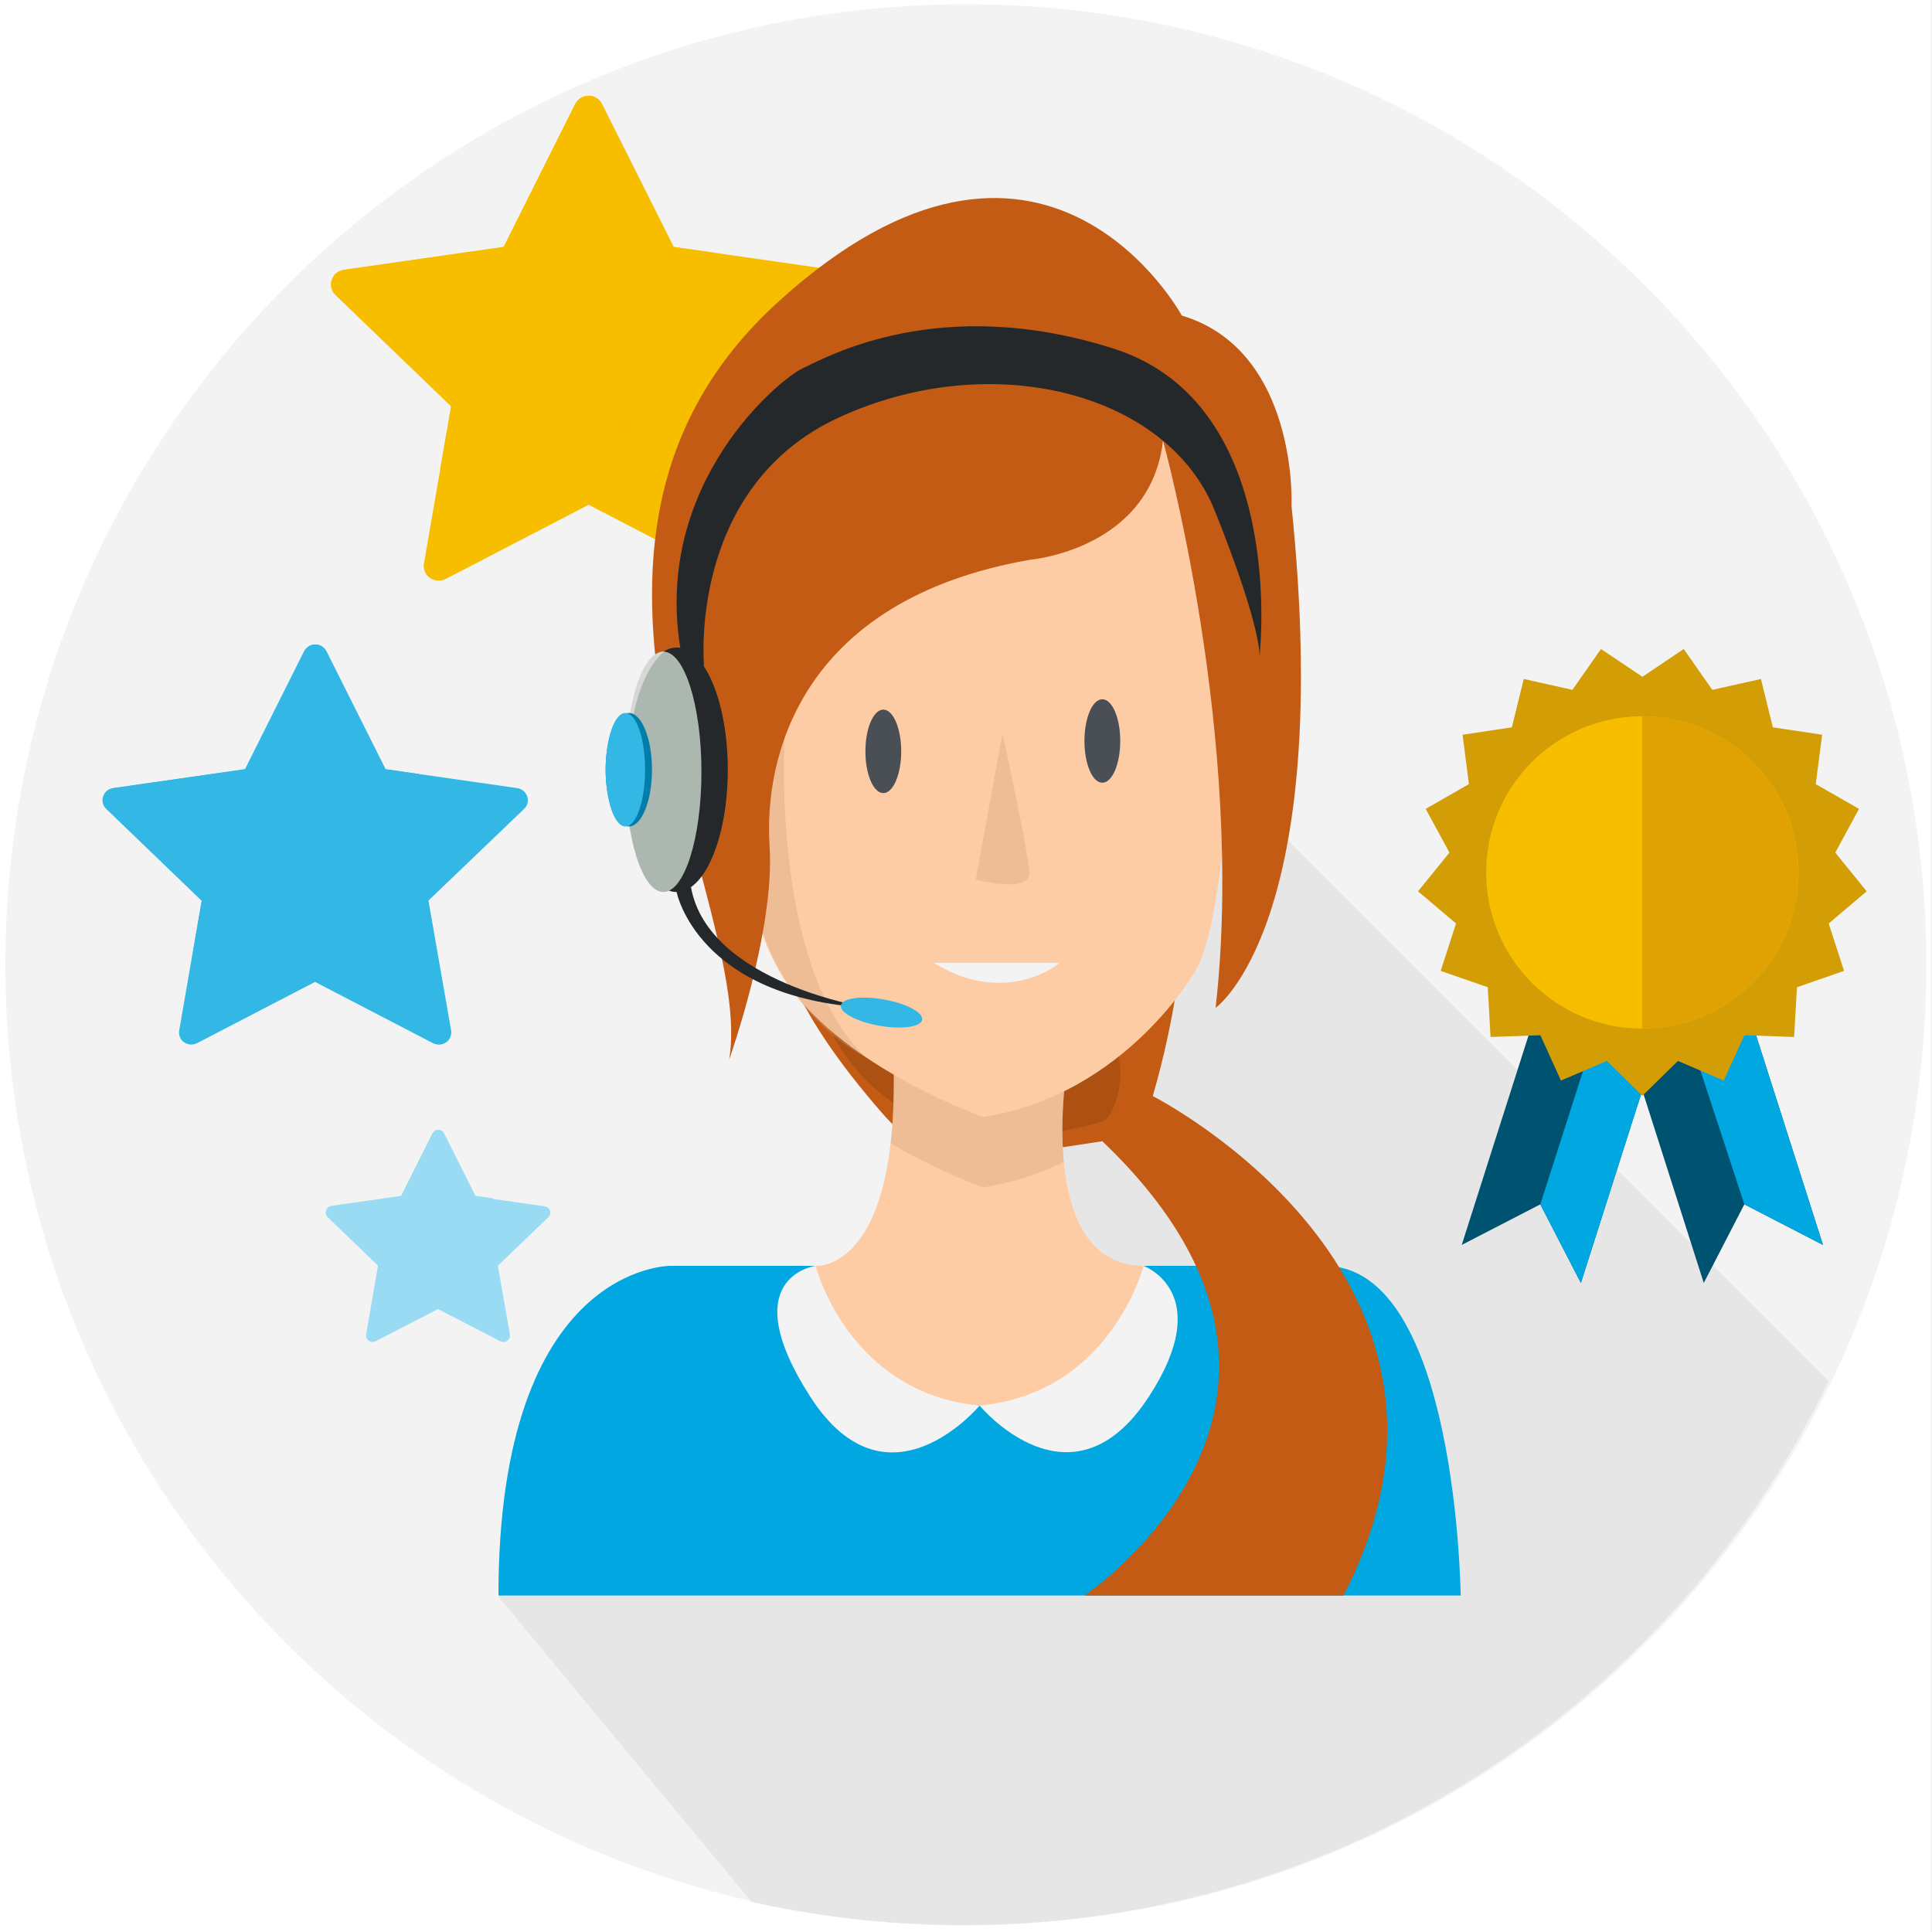
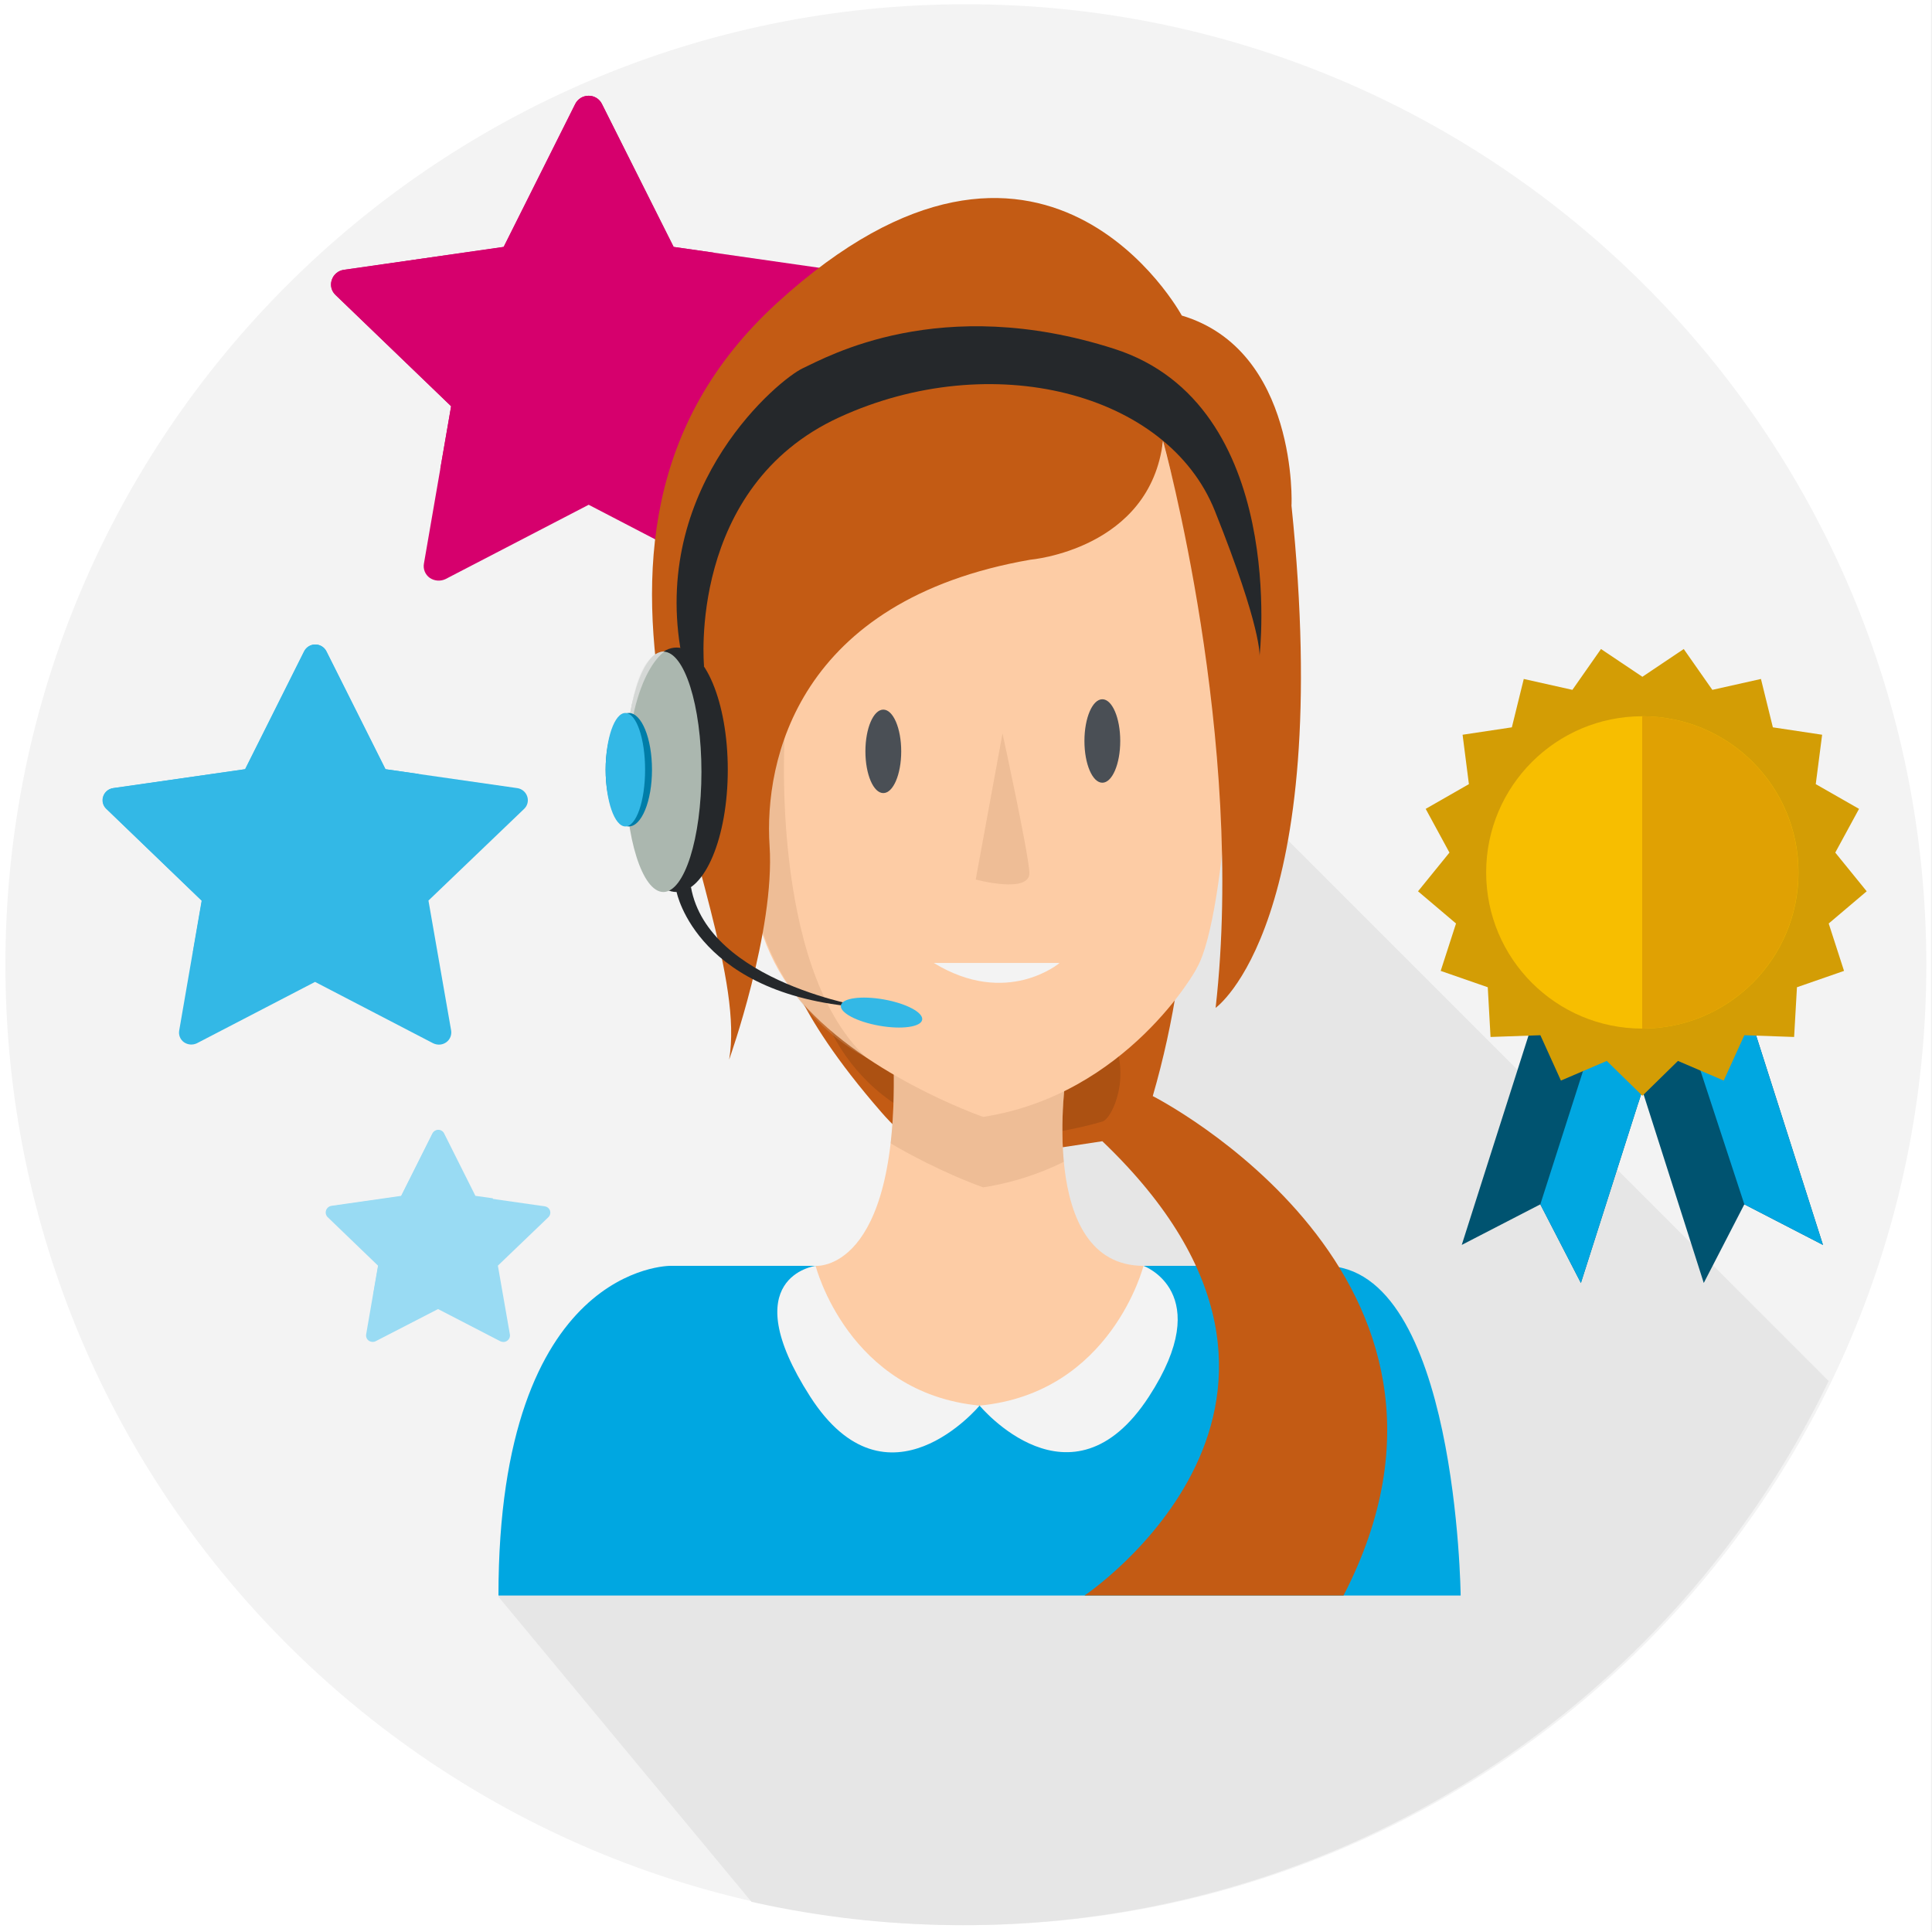
<svg xmlns="http://www.w3.org/2000/svg" viewBox="0 0 300 300">
  <defs>
-     <style>.a{fill:none;}.b{fill:#fff;}.c{fill:#f3f3f3;}.d{clip-path:url(#a);}.e,.u{fill:#e6e6e6;}.f{fill:#005370;}.g{fill:#00a7e1;}.h{fill:#d39d05;}.i{fill:#f7be00;}.j{fill:#e0a103;}.k{fill:#33b8e6;}.l{fill:#99dbf3;}.m{fill:#c35b14;}.n{fill:#9e4a12;opacity:0.63;}.o{fill:#fdcca5;}.p{clip-path:url(#b);}.q{fill:#cf9e76;opacity:0.33;}.r{fill:#4a4f55;}.s{fill:#25282b;}.t{fill:#abb7af;}.u{opacity:0.71;}.v{fill:#007da8;}</style>
+     <style>.a{fill:none;}.b{fill:#fff;}.c{fill:#f3f3f3;}.d{clip-path:url(#a);}.e,.v{fill:#e6e6e6;}.f{fill:#005370;}.g{fill:#00a7e1;}.h{fill:#d39d05;}.i{fill:#f7be00;}.j{fill:#e0a103;}.k{fill:#d6006d;}.l{fill:#33b8e6;}.m{fill:#99dbf3;}.n{fill:#c35b14;}.o{fill:#9e4a12;opacity:0.63;}.p{fill:#fdcca5;}.q{clip-path:url(#b);}.r{fill:#cf9e76;opacity:0.33;}.s{fill:#4a4f55;}.t{fill:#25282b;}.u{fill:#abb7af;}.v{opacity:0.71;}.w{fill:#007da8;}</style>
    <clipPath id="a">
      <circle class="a" cx="149.51" cy="149.8" r="149.14" />
    </clipPath>
    <clipPath id="b">
      <path class="a" d="M126.65,196.56s12.68,1.14,12.13-30.58l13.33-1.42,13.47,1.92s-4.72,30.08,12,30.08l3.07,7.79-12.82,16.13-15.7-2.22-17.67.55L124.7,206Z" />
    </clipPath>
  </defs>
  <rect class="b" x="-0.15" y="-0.33" width="300" height="301" />
  <circle class="c" cx="149.98" cy="149.8" r="149.14" />
  <g class="d">
    <polygon class="e" points="77.4 247.94 144.93 329.37 253.47 298.83 296.15 242.1 285.87 216.36 191.14 121.62 153.29 151.15 149.09 195.35 120.16 209.43 94.25 220.22 77.4 247.94" />
  </g>
  <polygon class="f" points="257.29 162.21 254.42 171.21 254.42 171.21 254.41 171.21 245.48 199.22 239.18 187.01 226.98 193.31 231.4 179.43 238.78 156.31 250.42 160.01 257.29 162.21" />
  <polygon class="f" points="271.26 156.31 283.07 193.31 270.86 187.01 264.56 199.22 252.75 162.21 271.26 156.31" />
  <polyline class="g" points="248.23 158.75 250.42 160.01 257.29 162.21 254.42 171.21 254.42 171.21 254.41 171.21 245.48 199.22 239.18 187.01" />
  <polyline class="g" points="261.78 159.33 271.26 156.31 283.07 193.31 270.86 187.01" />
  <polygon class="h" points="289.86 138.4 284.98 132.39 288.67 125.6 281.95 121.76 282.94 114.09 275.29 112.94 273.44 105.43 265.89 107.12 261.45 100.78 255.03 105.09 248.6 100.78 244.16 107.12 236.61 105.43 234.76 112.94 227.11 114.09 228.09 121.76 221.38 125.6 225.07 132.39 220.19 138.4 226.09 143.4 223.71 150.76 231.02 153.3 231.45 161.02 239.19 160.75 242.38 167.79 249.5 164.74 255.03 170.15 260.55 164.74 267.66 167.79 270.86 160.75 278.59 161.02 279.03 153.3 286.34 150.76 283.96 143.4 289.86 138.4" />
  <circle class="i" cx="255.02" cy="135.47" r="24.25" />
  <path class="j" d="M255,111.22a24.25,24.25,0,0,1,0,48.5" />
-   <path class="i" d="M131.29,43.47a2.3,2.3,0,0,0-1.86-1.57L104.6,38.34,93.47,16.15a2.28,2.28,0,0,0-2.06-1.28,2.31,2.31,0,0,0-2.09,1.28L78.21,38.34,53.38,41.9a2.29,2.29,0,0,0-1.86,1.57,2.21,2.21,0,0,0,.58,2.33L70.05,63.08,65.83,87.5a2.23,2.23,0,0,0,.9,2.23,2.47,2.47,0,0,0,2.45.19L91.41,78.38,113.6,89.92a2.59,2.59,0,0,0,1.09.25,2.38,2.38,0,0,0,1.37-.44A2.28,2.28,0,0,0,117,87.5l-4.26-24.42,18-17.28A2.21,2.21,0,0,0,131.29,43.47Z" />
-   <path class="i" d="M75.2,73.46a35.65,35.65,0,0,0,35.61-34.23l-6.21-.89L93.47,16.15a2.28,2.28,0,0,0-2.06-1.28,2.31,2.31,0,0,0-2.09,1.28L78.21,38.34,53.38,41.9a2.29,2.29,0,0,0-1.86,1.57,2.21,2.21,0,0,0,.58,2.33L70.05,63.08,68.37,72.8A35.71,35.71,0,0,0,75.2,73.46Z" />
-   <path class="k" d="M81.87,123.68a1.91,1.91,0,0,0-1.54-1.3l-20.5-2.94-9.18-18.32a1.93,1.93,0,0,0-3.43,0l-9.17,18.32-20.5,2.94a1.9,1.9,0,0,0-1.54,1.3,1.83,1.83,0,0,0,.49,1.92l14.81,14.26L27.83,160a1.83,1.83,0,0,0,.74,1.84,2,2,0,0,0,2,.16l18.35-9.53L67.26,162a2.2,2.2,0,0,0,.9.21,1.94,1.94,0,0,0,1.14-.37,1.88,1.88,0,0,0,.75-1.84l-3.52-20.16L81.39,125.6A1.84,1.84,0,0,0,81.87,123.68Z" />
-   <path class="k" d="M35.56,148.43A29.42,29.42,0,0,0,65,120.18l-5.13-.74-9.18-18.32a1.93,1.93,0,0,0-3.43,0l-9.17,18.32-20.5,2.94a1.9,1.9,0,0,0-1.54,1.3,1.83,1.83,0,0,0,.49,1.92l14.81,14.26-1.39,8A30,30,0,0,0,35.56,148.43Z" />
-   <path class="l" d="M85.41,188a1,1,0,0,0-.81-.68l-10.83-1.55-4.85-9.68a1,1,0,0,0-1.81,0l-4.85,9.68-10.83,1.55a1,1,0,0,0-.81.68,1,1,0,0,0,.26,1l7.82,7.53-1.84,10.65a1,1,0,0,0,.4,1,1.06,1.06,0,0,0,1.06.09l9.7-5,9.67,5a1.2,1.2,0,0,0,.48.11,1,1,0,0,0,.6-.2,1,1,0,0,0,.4-1l-1.86-10.65L85.16,189A1,1,0,0,0,85.41,188Z" />
-   <path class="l" d="M61,201a15.55,15.55,0,0,0,15.53-14.93l-2.71-.38-4.85-9.68a1,1,0,0,0-1.81,0l-4.85,9.68-10.83,1.55a1,1,0,0,0-.81.68,1,1,0,0,0,.26,1l7.82,7.53L58,200.75A15.37,15.37,0,0,0,61,201Z" />
+   <path class="k" d="M131.29,43.47a2.3,2.3,0,0,0-1.86-1.57L104.6,38.34,93.47,16.15a2.28,2.28,0,0,0-2.06-1.28,2.31,2.31,0,0,0-2.09,1.28L78.21,38.34,53.38,41.9a2.29,2.29,0,0,0-1.86,1.57,2.21,2.21,0,0,0,.58,2.33L70.05,63.08,65.83,87.5a2.23,2.23,0,0,0,.9,2.23,2.47,2.47,0,0,0,2.45.19L91.41,78.38,113.6,89.92a2.59,2.59,0,0,0,1.09.25,2.38,2.38,0,0,0,1.37-.44A2.28,2.28,0,0,0,117,87.5l-4.26-24.42,18-17.28A2.21,2.21,0,0,0,131.29,43.47Z" />
+   <path class="k" d="M75.2,73.46a35.65,35.65,0,0,0,35.61-34.23l-6.21-.89L93.47,16.15a2.28,2.28,0,0,0-2.06-1.28,2.31,2.31,0,0,0-2.09,1.28L78.21,38.34,53.38,41.9a2.29,2.29,0,0,0-1.86,1.57,2.21,2.21,0,0,0,.58,2.33L70.05,63.08,68.37,72.8A35.71,35.71,0,0,0,75.2,73.46Z" />
+   <path class="l" d="M81.87,123.68a1.91,1.91,0,0,0-1.54-1.3l-20.5-2.94-9.18-18.32a1.93,1.93,0,0,0-3.43,0l-9.17,18.32-20.5,2.94a1.9,1.9,0,0,0-1.54,1.3,1.83,1.83,0,0,0,.49,1.92l14.81,14.26L27.83,160a1.83,1.83,0,0,0,.74,1.84,2,2,0,0,0,2,.16l18.35-9.53L67.26,162a2.2,2.2,0,0,0,.9.21,1.94,1.94,0,0,0,1.14-.37,1.88,1.88,0,0,0,.75-1.84l-3.52-20.16L81.39,125.6A1.84,1.84,0,0,0,81.87,123.68Z" />
+   <path class="l" d="M35.56,148.43A29.42,29.42,0,0,0,65,120.18l-5.13-.74-9.18-18.32a1.93,1.93,0,0,0-3.43,0l-9.17,18.32-20.5,2.94a1.9,1.9,0,0,0-1.54,1.3,1.83,1.83,0,0,0,.49,1.92l14.81,14.26-1.39,8A30,30,0,0,0,35.56,148.43Z" />
+   <path class="m" d="M85.41,188a1,1,0,0,0-.81-.68l-10.83-1.55-4.85-9.68a1,1,0,0,0-1.81,0l-4.85,9.68-10.83,1.55a1,1,0,0,0-.81.68,1,1,0,0,0,.26,1l7.82,7.53-1.84,10.65a1,1,0,0,0,.4,1,1.06,1.06,0,0,0,1.06.09l9.7-5,9.67,5a1.2,1.2,0,0,0,.48.11,1,1,0,0,0,.6-.2,1,1,0,0,0,.4-1l-1.86-10.65L85.16,189A1,1,0,0,0,85.41,188Z" />
+   <path class="m" d="M61,201a15.55,15.55,0,0,0,15.53-14.93l-2.71-.38-4.85-9.68a1,1,0,0,0-1.81,0l-4.85,9.68-10.83,1.55a1,1,0,0,0-.81.68,1,1,0,0,0,.26,1l7.82,7.53L58,200.75A15.37,15.37,0,0,0,61,201Z" />
  <path class="g" d="M77.4,247.75H226.81s-.55-51.19-21.14-51.19H104.11S77.4,196.28,77.4,247.75Z" />
-   <path class="m" d="M171.17,177.21l-7.64,1.16-10.87-4.94,7.18-7.77s18.88-18.23,23-13A135.13,135.13,0,0,1,179,170.2s55.25,28,29.62,77.55H168.4S213.49,217.63,171.17,177.21Z" />
-   <path class="m" d="M121.89,148.36s.68,7.95,15,24.38S142.05,155,142.05,155Z" />
-   <path class="n" d="M128.38,158.57s8.78,25.28,42.79,15.59c1.59-.46,4.6-7.35,1.38-13.23C164.64,146.51,128.38,158.57,128.38,158.57Z" />
-   <path class="o" d="M126.65,196.56s12.68,1.14,12.13-30.58l13.33-1.42,13.47,1.92s-4.72,30.08,12,30.08l3.07,7.79-12.82,16.13-15.7-2.22-17.67.55L124.7,206Z" />
-   <g class="p">
-     <path class="q" d="M152.66,184.37s-19.34-6.7-29.27-19.1-7-31.27-7-31.27,1.74-28,34-38S180.63,79.4,180.63,79.4s6.54,26.55,9.27,30,.74,43.68-4,51.86C185.93,161.29,175,180.92,152.66,184.37Z" />
+   <path class="n" d="M171.17,177.21l-7.64,1.16-10.87-4.94,7.18-7.77s18.88-18.23,23-13A135.13,135.13,0,0,1,179,170.2s55.25,28,29.62,77.55H168.4S213.49,217.63,171.17,177.21Z" />
+   <path class="n" d="M121.89,148.36s.68,7.95,15,24.38S142.05,155,142.05,155Z" />
+   <path class="o" d="M128.38,158.57s8.78,25.28,42.79,15.59c1.59-.46,4.6-7.35,1.38-13.23C164.64,146.51,128.38,158.57,128.38,158.57Z" />
+   <path class="p" d="M126.65,196.56s12.68,1.14,12.13-30.58l13.33-1.42,13.47,1.92s-4.72,30.08,12,30.08l3.07,7.79-12.82,16.13-15.7-2.22-17.67.55L124.7,206Z" />
+   <g class="q">
+     <path class="r" d="M152.66,184.37s-19.34-6.7-29.27-19.1-7-31.27-7-31.27,1.74-28,34-38S180.63,79.4,180.63,79.4s6.54,26.55,9.27,30,.74,43.68-4,51.86C185.93,161.29,175,180.92,152.66,184.37Z" />
  </g>
-   <path class="o" d="M152.66,173.43s-19.34-6.7-29.27-19.11-7-31.27-7-31.27,1.74-28,34-38,30.19-16.63,30.19-16.63,6.54,26.56,9.27,30,.74,43.68-4,51.87C185.93,150.35,175,170,152.66,173.43Z" />
-   <path class="q" d="M121.89,113.24s-2.56,36.54,12.5,50.88c0,0-13.85-6.3-17.61-25.44S121.89,113.24,121.89,113.24Z" />
-   <ellipse class="r" cx="137.16" cy="116.67" rx="2.78" ry="6.48" />
-   <ellipse class="r" cx="171.17" cy="115.06" rx="2.78" ry="6.48" />
-   <path class="q" d="M155.67,113.9l-4.16,22.67s8.56,2.32,8.33-1.15S155.67,113.9,155.67,113.9Z" />
+   <path class="p" d="M152.66,173.43s-19.34-6.7-29.27-19.11-7-31.27-7-31.27,1.74-28,34-38,30.19-16.63,30.19-16.63,6.54,26.56,9.27,30,.74,43.68-4,51.87C185.93,150.35,175,170,152.66,173.43Z" />
+   <path class="r" d="M121.89,113.24s-2.56,36.54,12.5,50.88c0,0-13.85-6.3-17.61-25.44S121.89,113.24,121.89,113.24Z" />
+   <ellipse class="s" cx="137.16" cy="116.67" rx="2.78" ry="6.48" />
+   <ellipse class="s" cx="171.17" cy="115.06" rx="2.78" ry="6.48" />
+   <path class="r" d="M155.67,113.9l-4.16,22.67s8.56,2.32,8.33-1.15S155.67,113.9,155.67,113.9Z" />
  <path class="c" d="M145,149.53h19.53S156.37,156.47,145,149.53Z" />
-   <path class="m" d="M183.51,49S162,9.3,120.7,47s-3.36,93.3-7.48,117.54c0,0,7.15-20,6.28-33.21S123.84,93.2,160,86.91c0,0,18.62-1.58,20.59-18.46,0,0,12.9,46.4,8.17,88.05,0,0,18.5-13,11.78-78C200.58,78.45,201.55,54.39,183.51,49Z" />
-   <path class="s" d="M109.32,103.38s-2.61-27.74,21-38.58,50.95-3.91,58.32,14.52,6.94,22.55,6.94,22.55,4.55-39-22.55-47.7-44.67,1.3-48.35,3S101.51,75,105.63,100.57l2.17,4.77Z" />
-   <ellipse class="s" cx="105.06" cy="119.53" rx="7.95" ry="18.98" />
-   <ellipse class="t" cx="103.01" cy="119.85" rx="5.91" ry="18.66" />
-   <path class="s" d="M105.06,138.5s3.17,16.48,29.84,18c0,0-24.93-3.81-27.61-18.76Z" />
-   <ellipse class="k" cx="136.89" cy="157.24" rx="2.07" ry="6.41" transform="translate(-41.87 264.52) rotate(-79.93)" />
-   <path class="u" d="M97.23,124.76s-1.1-23.16,6-23.63C103.28,101.13,96.88,104.76,97.23,124.76Z" />
-   <ellipse class="v" cx="97.64" cy="119.52" rx="3.6" ry="8.81" />
-   <ellipse class="k" cx="97.11" cy="119.52" rx="3.06" ry="8.81" />
+   <path class="n" d="M183.51,49S162,9.3,120.7,47s-3.36,93.3-7.48,117.54c0,0,7.15-20,6.28-33.21S123.84,93.2,160,86.91c0,0,18.62-1.58,20.59-18.46,0,0,12.9,46.4,8.17,88.05,0,0,18.5-13,11.78-78C200.58,78.45,201.55,54.39,183.51,49Z" />
+   <path class="t" d="M109.32,103.38s-2.61-27.74,21-38.58,50.95-3.91,58.32,14.52,6.94,22.55,6.94,22.55,4.55-39-22.55-47.7-44.67,1.3-48.35,3S101.51,75,105.63,100.57l2.17,4.77Z" />
+   <ellipse class="t" cx="105.06" cy="119.53" rx="7.95" ry="18.98" />
+   <ellipse class="u" cx="103.01" cy="119.85" rx="5.91" ry="18.66" />
+   <path class="t" d="M105.06,138.5s3.17,16.48,29.84,18c0,0-24.93-3.81-27.61-18.76Z" />
+   <ellipse class="l" cx="136.89" cy="157.24" rx="2.07" ry="6.41" transform="translate(-41.87 264.52) rotate(-79.93)" />
+   <path class="v" d="M97.23,124.76s-1.1-23.16,6-23.63C103.28,101.13,96.88,104.76,97.23,124.76Z" />
+   <ellipse class="w" cx="97.64" cy="119.52" rx="3.6" ry="8.81" />
+   <ellipse class="l" cx="97.11" cy="119.52" rx="3.06" ry="8.81" />
  <path class="c" d="M152.11,218.26s14.21,17.17,26.29-1.39c10.53-16.19-.84-20.31-.84-20.31S172.56,216.31,152.11,218.26Z" />
  <path class="c" d="M152.11,218.26s-14.33,17.25-26.3-1.39.84-20.31.84-20.31S131.66,216.31,152.11,218.26Z" />
</svg>
